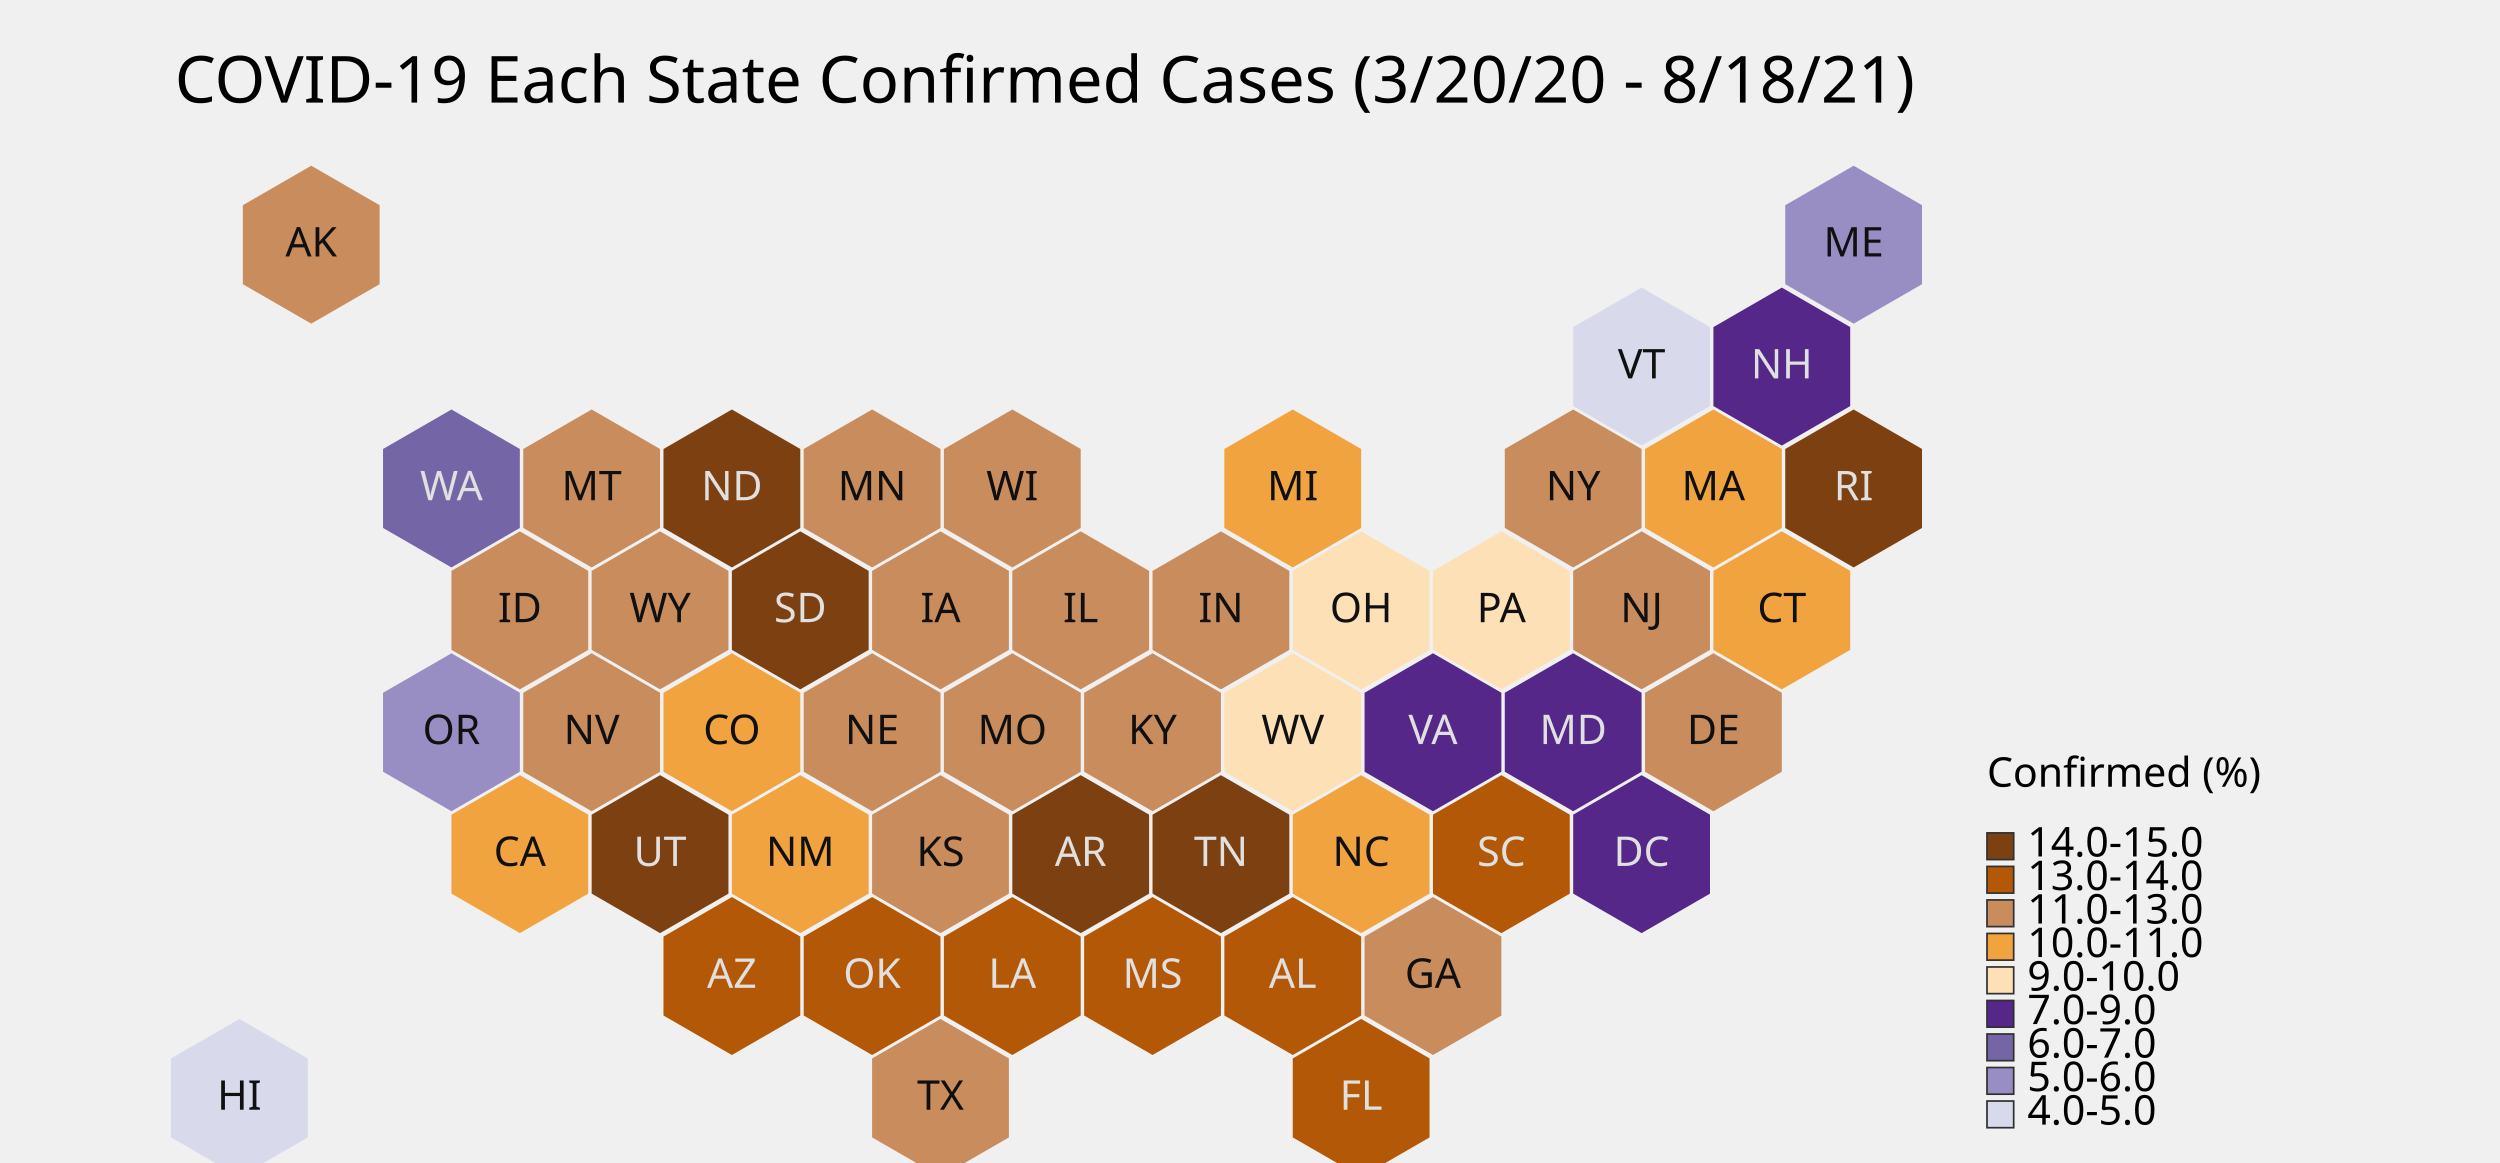
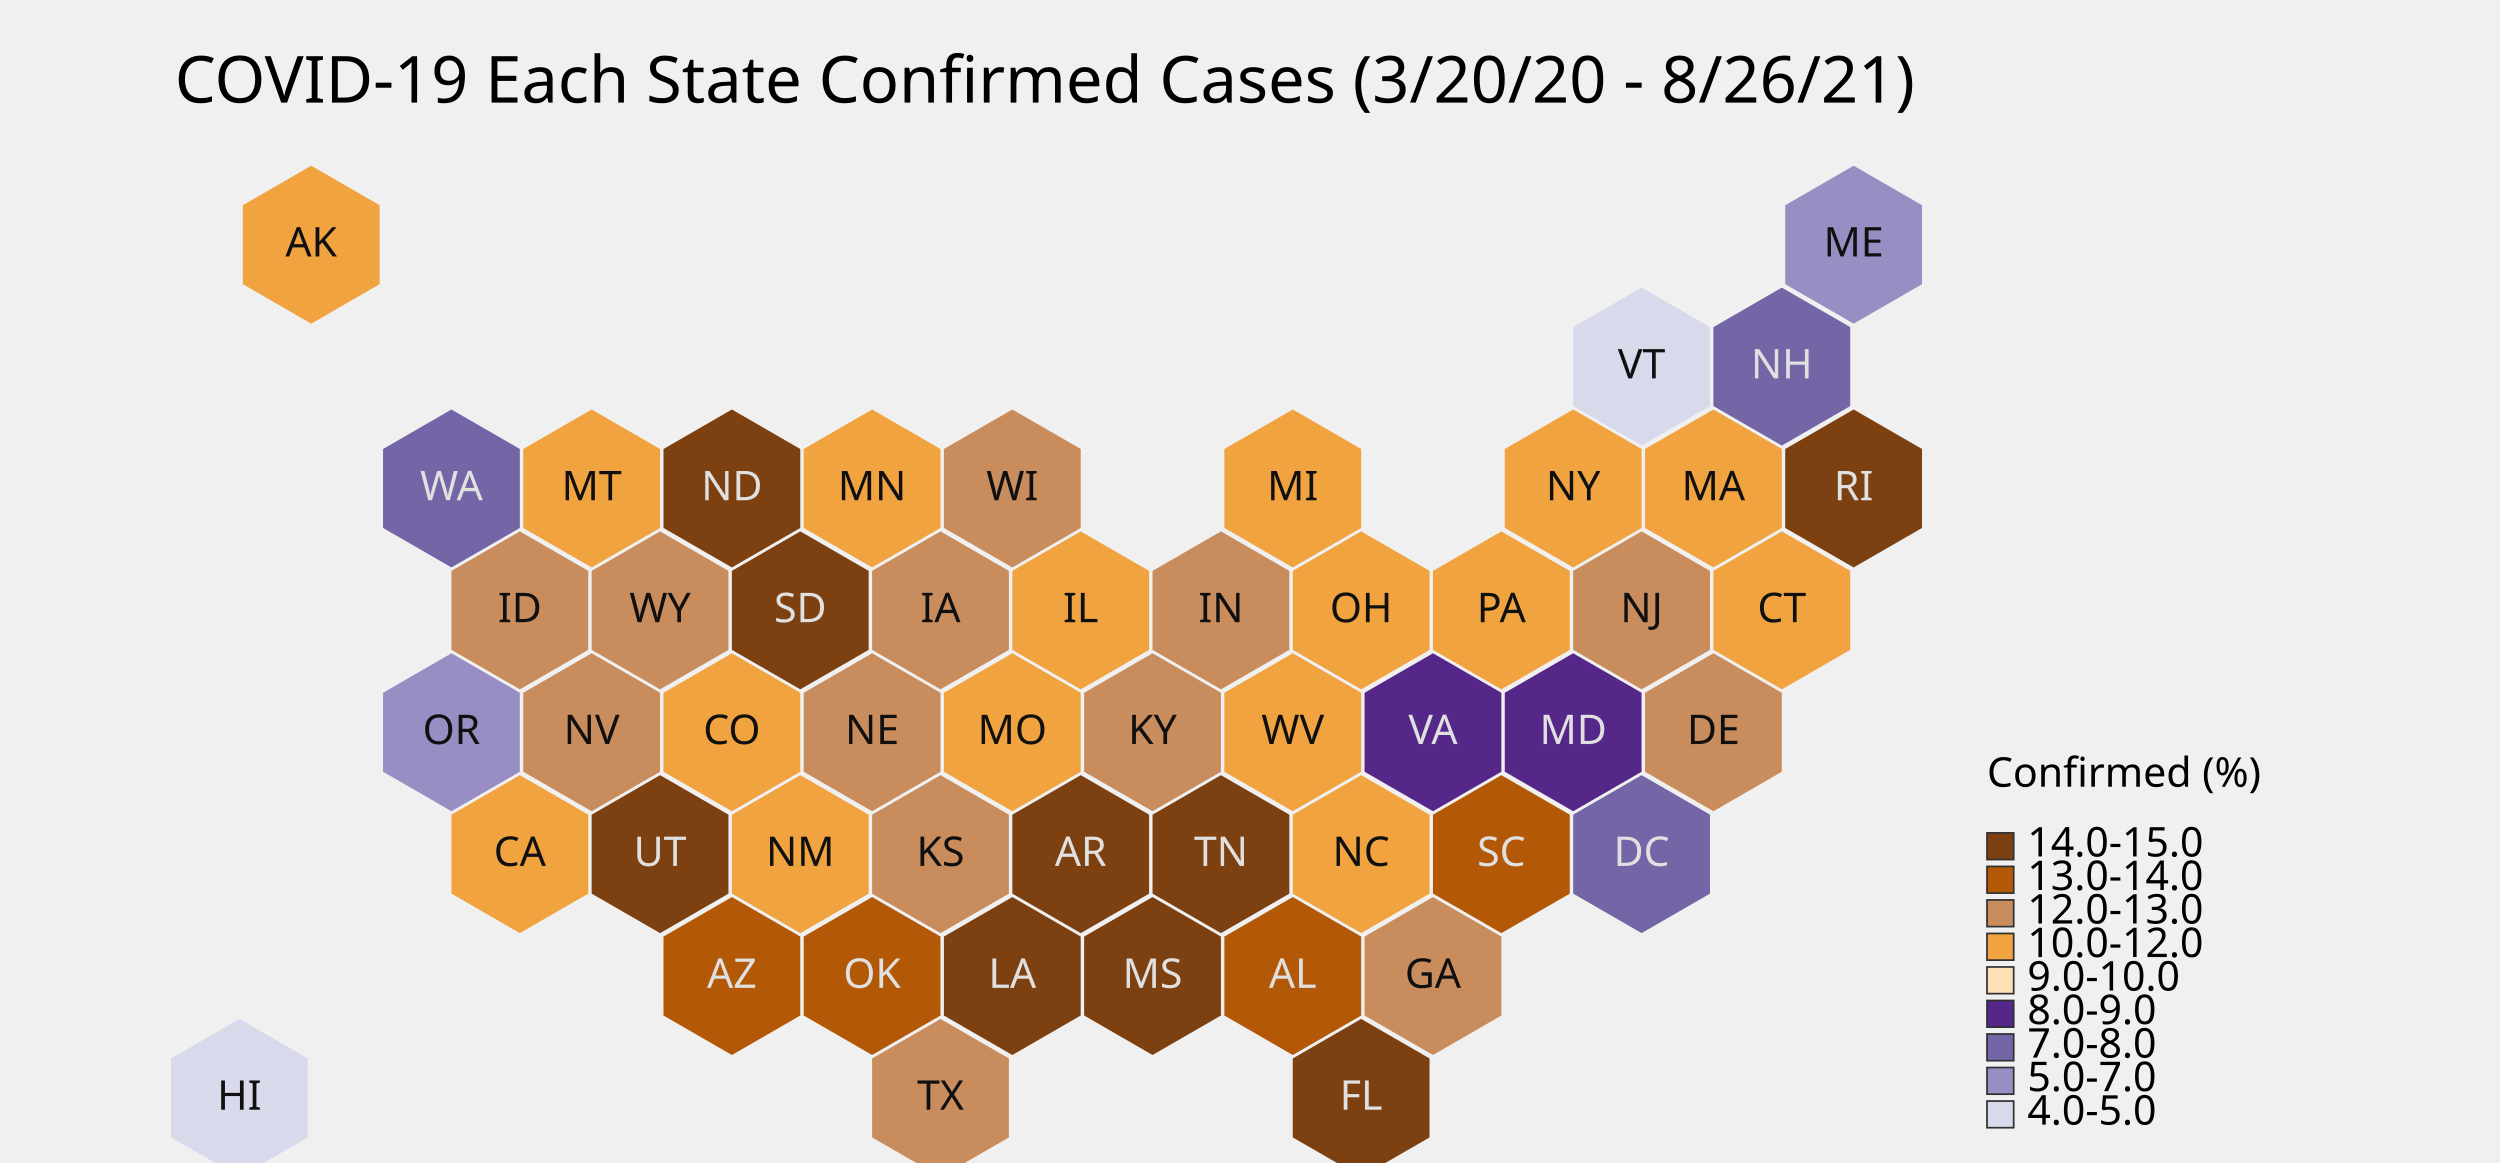
<svg xmlns="http://www.w3.org/2000/svg" version="1.1" height="340.04" width="731.0">
-   <polygon id="hexAK" points="71,60.0 91.0,48.453 111,60.0 111,83.094 91.0,94.641 71,83.094" style="stroke:#ffffff;stroke-miterlimit:4;stroke-opacity:1;stroke-dasharray:none;fill:#c98c5d;stroke-width:0" />
+   <polygon id="hexAK" points="71,60.0 91.0,48.453 111,60.0 111,83.094 91.0,94.641 71,83.094" style="stroke:#ffffff;stroke-miterlimit:4;stroke-opacity:1;stroke-dasharray:none;fill:#f1a340;stroke-width:0" />
  <text id="textAK" x="91.0" y="75.0" style="font-style:normal;font-weight:normal;font-size:12px;line-height:125%;text-anchor:middle;font-family:sans-serif;letter-spacing:0px;word-spacing:0px;fill-opacity:1;stroke:none;stroke-width:1px;stroke-linecap:butt;stroke-linejoin:miter;stroke-opacity:1;fill:#101010">
AK</text>
  <polygon id="hexAL" points="358,273.846 378.0,262.299 398,273.846 398,296.94 378.0,308.487 358,296.94" style="stroke:#ffffff;stroke-miterlimit:4;stroke-opacity:1;stroke-dasharray:none;fill:#b35806;stroke-width:0" />
  <text id="textAL" x="378.0" y="288.846" style="font-style:normal;font-weight:normal;font-size:12px;line-height:125%;text-anchor:middle;font-family:sans-serif;letter-spacing:0px;word-spacing:0px;fill-opacity:1;stroke:none;stroke-width:1px;stroke-linecap:butt;stroke-linejoin:miter;stroke-opacity:1;fill:#e0e0e0">
AL</text>
  <polygon id="hexAR" points="296.0,238.205 316.0,226.658 336.0,238.205 336.0,261.299 316.0,272.846 296.0,261.299" style="stroke:#ffffff;stroke-miterlimit:4;stroke-opacity:1;stroke-dasharray:none;fill:#7d4011;stroke-width:0" />
  <text id="textAR" x="316.0" y="253.205" style="font-style:normal;font-weight:normal;font-size:12px;line-height:125%;text-anchor:middle;font-family:sans-serif;letter-spacing:0px;word-spacing:0px;fill-opacity:1;stroke:none;stroke-width:1px;stroke-linecap:butt;stroke-linejoin:miter;stroke-opacity:1;fill:#e0e0e0">
AR</text>
  <polygon id="hexAZ" points="194,273.846 214.0,262.299 234,273.846 234,296.94 214.0,308.487 194,296.94" style="stroke:#ffffff;stroke-miterlimit:4;stroke-opacity:1;stroke-dasharray:none;fill:#b35806;stroke-width:0" />
  <text id="textAZ" x="214.0" y="288.846" style="font-style:normal;font-weight:normal;font-size:12px;line-height:125%;text-anchor:middle;font-family:sans-serif;letter-spacing:0px;word-spacing:0px;fill-opacity:1;stroke:none;stroke-width:1px;stroke-linecap:butt;stroke-linejoin:miter;stroke-opacity:1;fill:#e0e0e0">
AZ</text>
  <polygon id="hexCA" points="132.0,238.205 152.0,226.658 172.0,238.205 172.0,261.299 152.0,272.846 132.0,261.299" style="stroke:#ffffff;stroke-miterlimit:4;stroke-opacity:1;stroke-dasharray:none;fill:#f1a340;stroke-width:0" />
  <text id="textCA" x="152.0" y="253.205" style="font-style:normal;font-weight:normal;font-size:12px;line-height:125%;text-anchor:middle;font-family:sans-serif;letter-spacing:0px;word-spacing:0px;fill-opacity:1;stroke:none;stroke-width:1px;stroke-linecap:butt;stroke-linejoin:miter;stroke-opacity:1;fill:#101010">
CA</text>
  <polygon id="hexCO" points="194,202.564 214.0,191.017 234,202.564 234,225.658 214.0,237.205 194,225.658" style="stroke:#ffffff;stroke-miterlimit:4;stroke-opacity:1;stroke-dasharray:none;fill:#f1a340;stroke-width:0" />
  <text id="textCO" x="214.0" y="217.564" style="font-style:normal;font-weight:normal;font-size:12px;line-height:125%;text-anchor:middle;font-family:sans-serif;letter-spacing:0px;word-spacing:0px;fill-opacity:1;stroke:none;stroke-width:1px;stroke-linecap:butt;stroke-linejoin:miter;stroke-opacity:1;fill:#101010">
CO</text>
  <polygon id="hexCT" points="501.0,166.923 521.0,155.376 541.0,166.923 541.0,190.017 521.0,201.564 501.0,190.017" style="stroke:#ffffff;stroke-miterlimit:4;stroke-opacity:1;stroke-dasharray:none;fill:#f1a340;stroke-width:0" />
  <text id="textCT" x="521.0" y="181.923" style="font-style:normal;font-weight:normal;font-size:12px;line-height:125%;text-anchor:middle;font-family:sans-serif;letter-spacing:0px;word-spacing:0px;fill-opacity:1;stroke:none;stroke-width:1px;stroke-linecap:butt;stroke-linejoin:miter;stroke-opacity:1;fill:#101010">
CT</text>
-   <polygon id="hexDC" points="460.0,238.205 480.0,226.658 500.0,238.205 500.0,261.299 480.0,272.846 460.0,261.299" style="stroke:#ffffff;stroke-miterlimit:4;stroke-opacity:1;stroke-dasharray:none;fill:#542788;stroke-width:0" />
+   <polygon id="hexDC" points="460.0,238.205 480.0,226.658 500.0,238.205 500.0,261.299 480.0,272.846 460.0,261.299" style="stroke:#ffffff;stroke-miterlimit:4;stroke-opacity:1;stroke-dasharray:none;fill:#7365a6;stroke-width:0" />
  <text id="textDC" x="480.0" y="253.205" style="font-style:normal;font-weight:normal;font-size:12px;line-height:125%;text-anchor:middle;font-family:sans-serif;letter-spacing:0px;word-spacing:0px;fill-opacity:1;stroke:none;stroke-width:1px;stroke-linecap:butt;stroke-linejoin:miter;stroke-opacity:1;fill:#e0e0e0">
DC</text>
  <polygon id="hexDE" points="481,202.564 501.0,191.017 521,202.564 521,225.658 501.0,237.205 481,225.658" style="stroke:#ffffff;stroke-miterlimit:4;stroke-opacity:1;stroke-dasharray:none;fill:#c98c5d;stroke-width:0" />
  <text id="textDE" x="501.0" y="217.564" style="font-style:normal;font-weight:normal;font-size:12px;line-height:125%;text-anchor:middle;font-family:sans-serif;letter-spacing:0px;word-spacing:0px;fill-opacity:1;stroke:none;stroke-width:1px;stroke-linecap:butt;stroke-linejoin:miter;stroke-opacity:1;fill:#101010">
DE</text>
-   <polygon id="hexFL" points="378.0,309.487 398.0,297.94 418.0,309.487 418.0,332.581 398.0,344.128 378.0,332.581" style="stroke:#ffffff;stroke-miterlimit:4;stroke-opacity:1;stroke-dasharray:none;fill:#b35806;stroke-width:0" />
+   <polygon id="hexFL" points="378.0,309.487 398.0,297.94 418.0,309.487 418.0,332.581 398.0,344.128 378.0,332.581" style="stroke:#ffffff;stroke-miterlimit:4;stroke-opacity:1;stroke-dasharray:none;fill:#7d4011;stroke-width:0" />
  <text id="textFL" x="398.0" y="324.487" style="font-style:normal;font-weight:normal;font-size:12px;line-height:125%;text-anchor:middle;font-family:sans-serif;letter-spacing:0px;word-spacing:0px;fill-opacity:1;stroke:none;stroke-width:1px;stroke-linecap:butt;stroke-linejoin:miter;stroke-opacity:1;fill:#e0e0e0">
FL</text>
  <polygon id="hexGA" points="399,273.846 419.0,262.299 439,273.846 439,296.94 419.0,308.487 399,296.94" style="stroke:#ffffff;stroke-miterlimit:4;stroke-opacity:1;stroke-dasharray:none;fill:#c98c5d;stroke-width:0" />
  <text id="textGA" x="419.0" y="288.846" style="font-style:normal;font-weight:normal;font-size:12px;line-height:125%;text-anchor:middle;font-family:sans-serif;letter-spacing:0px;word-spacing:0px;fill-opacity:1;stroke:none;stroke-width:1px;stroke-linecap:butt;stroke-linejoin:miter;stroke-opacity:1;fill:#101010">
GA</text>
  <polygon id="hexHI" points="50.0,309.487 70.0,297.94 90.0,309.487 90.0,332.581 70.0,344.128 50.0,332.581" style="stroke:#ffffff;stroke-miterlimit:4;stroke-opacity:1;stroke-dasharray:none;fill:#d8daeb;stroke-width:0" />
  <text id="textHI" x="70.0" y="324.487" style="font-style:normal;font-weight:normal;font-size:12px;line-height:125%;text-anchor:middle;font-family:sans-serif;letter-spacing:0px;word-spacing:0px;fill-opacity:1;stroke:none;stroke-width:1px;stroke-linecap:butt;stroke-linejoin:miter;stroke-opacity:1;fill:#101010">
HI</text>
  <polygon id="hexIA" points="255.0,166.923 275.0,155.376 295.0,166.923 295.0,190.017 275.0,201.564 255.0,190.017" style="stroke:#ffffff;stroke-miterlimit:4;stroke-opacity:1;stroke-dasharray:none;fill:#c98c5d;stroke-width:0" />
  <text id="textIA" x="275.0" y="181.923" style="font-style:normal;font-weight:normal;font-size:12px;line-height:125%;text-anchor:middle;font-family:sans-serif;letter-spacing:0px;word-spacing:0px;fill-opacity:1;stroke:none;stroke-width:1px;stroke-linecap:butt;stroke-linejoin:miter;stroke-opacity:1;fill:#101010">
IA</text>
  <polygon id="hexID" points="132.0,166.923 152.0,155.376 172.0,166.923 172.0,190.017 152.0,201.564 132.0,190.017" style="stroke:#ffffff;stroke-miterlimit:4;stroke-opacity:1;stroke-dasharray:none;fill:#c98c5d;stroke-width:0" />
  <text id="textID" x="152.0" y="181.923" style="font-style:normal;font-weight:normal;font-size:12px;line-height:125%;text-anchor:middle;font-family:sans-serif;letter-spacing:0px;word-spacing:0px;fill-opacity:1;stroke:none;stroke-width:1px;stroke-linecap:butt;stroke-linejoin:miter;stroke-opacity:1;fill:#101010">
ID</text>
-   <polygon id="hexIL" points="296.0,166.923 316.0,155.376 336.0,166.923 336.0,190.017 316.0,201.564 296.0,190.017" style="stroke:#ffffff;stroke-miterlimit:4;stroke-opacity:1;stroke-dasharray:none;fill:#c98c5d;stroke-width:0" />
+   <polygon id="hexIL" points="296.0,166.923 316.0,155.376 336.0,166.923 336.0,190.017 316.0,201.564 296.0,190.017" style="stroke:#ffffff;stroke-miterlimit:4;stroke-opacity:1;stroke-dasharray:none;fill:#f1a340;stroke-width:0" />
  <text id="textIL" x="316.0" y="181.923" style="font-style:normal;font-weight:normal;font-size:12px;line-height:125%;text-anchor:middle;font-family:sans-serif;letter-spacing:0px;word-spacing:0px;fill-opacity:1;stroke:none;stroke-width:1px;stroke-linecap:butt;stroke-linejoin:miter;stroke-opacity:1;fill:#101010">
IL</text>
  <polygon id="hexIN" points="337.0,166.923 357.0,155.376 377.0,166.923 377.0,190.017 357.0,201.564 337.0,190.017" style="stroke:#ffffff;stroke-miterlimit:4;stroke-opacity:1;stroke-dasharray:none;fill:#c98c5d;stroke-width:0" />
  <text id="textIN" x="357.0" y="181.923" style="font-style:normal;font-weight:normal;font-size:12px;line-height:125%;text-anchor:middle;font-family:sans-serif;letter-spacing:0px;word-spacing:0px;fill-opacity:1;stroke:none;stroke-width:1px;stroke-linecap:butt;stroke-linejoin:miter;stroke-opacity:1;fill:#101010">
IN</text>
  <polygon id="hexKS" points="255.0,238.205 275.0,226.658 295.0,238.205 295.0,261.299 275.0,272.846 255.0,261.299" style="stroke:#ffffff;stroke-miterlimit:4;stroke-opacity:1;stroke-dasharray:none;fill:#c98c5d;stroke-width:0" />
  <text id="textKS" x="275.0" y="253.205" style="font-style:normal;font-weight:normal;font-size:12px;line-height:125%;text-anchor:middle;font-family:sans-serif;letter-spacing:0px;word-spacing:0px;fill-opacity:1;stroke:none;stroke-width:1px;stroke-linecap:butt;stroke-linejoin:miter;stroke-opacity:1;fill:#101010">
KS</text>
  <polygon id="hexKY" points="317,202.564 337.0,191.017 357,202.564 357,225.658 337.0,237.205 317,225.658" style="stroke:#ffffff;stroke-miterlimit:4;stroke-opacity:1;stroke-dasharray:none;fill:#c98c5d;stroke-width:0" />
  <text id="textKY" x="337.0" y="217.564" style="font-style:normal;font-weight:normal;font-size:12px;line-height:125%;text-anchor:middle;font-family:sans-serif;letter-spacing:0px;word-spacing:0px;fill-opacity:1;stroke:none;stroke-width:1px;stroke-linecap:butt;stroke-linejoin:miter;stroke-opacity:1;fill:#101010">
KY</text>
-   <polygon id="hexLA" points="276,273.846 296.0,262.299 316,273.846 316,296.94 296.0,308.487 276,296.94" style="stroke:#ffffff;stroke-miterlimit:4;stroke-opacity:1;stroke-dasharray:none;fill:#b35806;stroke-width:0" />
+   <polygon id="hexLA" points="276,273.846 296.0,262.299 316,273.846 316,296.94 296.0,308.487 276,296.94" style="stroke:#ffffff;stroke-miterlimit:4;stroke-opacity:1;stroke-dasharray:none;fill:#7d4011;stroke-width:0" />
  <text id="textLA" x="296.0" y="288.846" style="font-style:normal;font-weight:normal;font-size:12px;line-height:125%;text-anchor:middle;font-family:sans-serif;letter-spacing:0px;word-spacing:0px;fill-opacity:1;stroke:none;stroke-width:1px;stroke-linecap:butt;stroke-linejoin:miter;stroke-opacity:1;fill:#e0e0e0">
LA</text>
  <polygon id="hexMA" points="481,131.282 501.0,119.735 521,131.282 521,154.376 501.0,165.923 481,154.376" style="stroke:#ffffff;stroke-miterlimit:4;stroke-opacity:1;stroke-dasharray:none;fill:#f1a340;stroke-width:0" />
  <text id="textMA" x="501.0" y="146.282" style="font-style:normal;font-weight:normal;font-size:12px;line-height:125%;text-anchor:middle;font-family:sans-serif;letter-spacing:0px;word-spacing:0px;fill-opacity:1;stroke:none;stroke-width:1px;stroke-linecap:butt;stroke-linejoin:miter;stroke-opacity:1;fill:#101010">
MA</text>
  <polygon id="hexMD" points="440,202.564 460.0,191.017 480,202.564 480,225.658 460.0,237.205 440,225.658" style="stroke:#ffffff;stroke-miterlimit:4;stroke-opacity:1;stroke-dasharray:none;fill:#542788;stroke-width:0" />
  <text id="textMD" x="460.0" y="217.564" style="font-style:normal;font-weight:normal;font-size:12px;line-height:125%;text-anchor:middle;font-family:sans-serif;letter-spacing:0px;word-spacing:0px;fill-opacity:1;stroke:none;stroke-width:1px;stroke-linecap:butt;stroke-linejoin:miter;stroke-opacity:1;fill:#e0e0e0">
MD</text>
  <polygon id="hexME" points="522,60.0 542.0,48.453 562,60.0 562,83.094 542.0,94.641 522,83.094" style="stroke:#ffffff;stroke-miterlimit:4;stroke-opacity:1;stroke-dasharray:none;fill:#998ec3;stroke-width:0" />
  <text id="textME" x="542.0" y="75.0" style="font-style:normal;font-weight:normal;font-size:12px;line-height:125%;text-anchor:middle;font-family:sans-serif;letter-spacing:0px;word-spacing:0px;fill-opacity:1;stroke:none;stroke-width:1px;stroke-linecap:butt;stroke-linejoin:miter;stroke-opacity:1;fill:#101010">
ME</text>
  <polygon id="hexMI" points="358,131.282 378.0,119.735 398,131.282 398,154.376 378.0,165.923 358,154.376" style="stroke:#ffffff;stroke-miterlimit:4;stroke-opacity:1;stroke-dasharray:none;fill:#f1a340;stroke-width:0" />
  <text id="textMI" x="378.0" y="146.282" style="font-style:normal;font-weight:normal;font-size:12px;line-height:125%;text-anchor:middle;font-family:sans-serif;letter-spacing:0px;word-spacing:0px;fill-opacity:1;stroke:none;stroke-width:1px;stroke-linecap:butt;stroke-linejoin:miter;stroke-opacity:1;fill:#101010">
MI</text>
-   <polygon id="hexMN" points="235,131.282 255.0,119.735 275,131.282 275,154.376 255.0,165.923 235,154.376" style="stroke:#ffffff;stroke-miterlimit:4;stroke-opacity:1;stroke-dasharray:none;fill:#c98c5d;stroke-width:0" />
+   <polygon id="hexMN" points="235,131.282 255.0,119.735 275,131.282 275,154.376 255.0,165.923 235,154.376" style="stroke:#ffffff;stroke-miterlimit:4;stroke-opacity:1;stroke-dasharray:none;fill:#f1a340;stroke-width:0" />
  <text id="textMN" x="255.0" y="146.282" style="font-style:normal;font-weight:normal;font-size:12px;line-height:125%;text-anchor:middle;font-family:sans-serif;letter-spacing:0px;word-spacing:0px;fill-opacity:1;stroke:none;stroke-width:1px;stroke-linecap:butt;stroke-linejoin:miter;stroke-opacity:1;fill:#101010">
MN</text>
-   <polygon id="hexMO" points="276,202.564 296.0,191.017 316,202.564 316,225.658 296.0,237.205 276,225.658" style="stroke:#ffffff;stroke-miterlimit:4;stroke-opacity:1;stroke-dasharray:none;fill:#c98c5d;stroke-width:0" />
+   <polygon id="hexMO" points="276,202.564 296.0,191.017 316,202.564 316,225.658 296.0,237.205 276,225.658" style="stroke:#ffffff;stroke-miterlimit:4;stroke-opacity:1;stroke-dasharray:none;fill:#f1a340;stroke-width:0" />
  <text id="textMO" x="296.0" y="217.564" style="font-style:normal;font-weight:normal;font-size:12px;line-height:125%;text-anchor:middle;font-family:sans-serif;letter-spacing:0px;word-spacing:0px;fill-opacity:1;stroke:none;stroke-width:1px;stroke-linecap:butt;stroke-linejoin:miter;stroke-opacity:1;fill:#101010">
MO</text>
-   <polygon id="hexMS" points="317,273.846 337.0,262.299 357,273.846 357,296.94 337.0,308.487 317,296.94" style="stroke:#ffffff;stroke-miterlimit:4;stroke-opacity:1;stroke-dasharray:none;fill:#b35806;stroke-width:0" />
+   <polygon id="hexMS" points="317,273.846 337.0,262.299 357,273.846 357,296.94 337.0,308.487 317,296.94" style="stroke:#ffffff;stroke-miterlimit:4;stroke-opacity:1;stroke-dasharray:none;fill:#7d4011;stroke-width:0" />
  <text id="textMS" x="337.0" y="288.846" style="font-style:normal;font-weight:normal;font-size:12px;line-height:125%;text-anchor:middle;font-family:sans-serif;letter-spacing:0px;word-spacing:0px;fill-opacity:1;stroke:none;stroke-width:1px;stroke-linecap:butt;stroke-linejoin:miter;stroke-opacity:1;fill:#e0e0e0">
MS</text>
-   <polygon id="hexMT" points="153,131.282 173.0,119.735 193,131.282 193,154.376 173.0,165.923 153,154.376" style="stroke:#ffffff;stroke-miterlimit:4;stroke-opacity:1;stroke-dasharray:none;fill:#c98c5d;stroke-width:0" />
+   <polygon id="hexMT" points="153,131.282 173.0,119.735 193,131.282 193,154.376 173.0,165.923 153,154.376" style="stroke:#ffffff;stroke-miterlimit:4;stroke-opacity:1;stroke-dasharray:none;fill:#f1a340;stroke-width:0" />
  <text id="textMT" x="173.0" y="146.282" style="font-style:normal;font-weight:normal;font-size:12px;line-height:125%;text-anchor:middle;font-family:sans-serif;letter-spacing:0px;word-spacing:0px;fill-opacity:1;stroke:none;stroke-width:1px;stroke-linecap:butt;stroke-linejoin:miter;stroke-opacity:1;fill:#101010">
MT</text>
  <polygon id="hexNC" points="378.0,238.205 398.0,226.658 418.0,238.205 418.0,261.299 398.0,272.846 378.0,261.299" style="stroke:#ffffff;stroke-miterlimit:4;stroke-opacity:1;stroke-dasharray:none;fill:#f1a340;stroke-width:0" />
  <text id="textNC" x="398.0" y="253.205" style="font-style:normal;font-weight:normal;font-size:12px;line-height:125%;text-anchor:middle;font-family:sans-serif;letter-spacing:0px;word-spacing:0px;fill-opacity:1;stroke:none;stroke-width:1px;stroke-linecap:butt;stroke-linejoin:miter;stroke-opacity:1;fill:#101010">
NC</text>
  <polygon id="hexND" points="194,131.282 214.0,119.735 234,131.282 234,154.376 214.0,165.923 194,154.376" style="stroke:#ffffff;stroke-miterlimit:4;stroke-opacity:1;stroke-dasharray:none;fill:#7d4011;stroke-width:0" />
  <text id="textND" x="214.0" y="146.282" style="font-style:normal;font-weight:normal;font-size:12px;line-height:125%;text-anchor:middle;font-family:sans-serif;letter-spacing:0px;word-spacing:0px;fill-opacity:1;stroke:none;stroke-width:1px;stroke-linecap:butt;stroke-linejoin:miter;stroke-opacity:1;fill:#e0e0e0">
ND</text>
  <polygon id="hexNE" points="235,202.564 255.0,191.017 275,202.564 275,225.658 255.0,237.205 235,225.658" style="stroke:#ffffff;stroke-miterlimit:4;stroke-opacity:1;stroke-dasharray:none;fill:#c98c5d;stroke-width:0" />
  <text id="textNE" x="255.0" y="217.564" style="font-style:normal;font-weight:normal;font-size:12px;line-height:125%;text-anchor:middle;font-family:sans-serif;letter-spacing:0px;word-spacing:0px;fill-opacity:1;stroke:none;stroke-width:1px;stroke-linecap:butt;stroke-linejoin:miter;stroke-opacity:1;fill:#101010">
NE</text>
-   <polygon id="hexNH" points="501.0,95.641 521.0,84.094 541.0,95.641 541.0,118.735 521.0,130.282 501.0,118.735" style="stroke:#ffffff;stroke-miterlimit:4;stroke-opacity:1;stroke-dasharray:none;fill:#542788;stroke-width:0" />
+   <polygon id="hexNH" points="501.0,95.641 521.0,84.094 541.0,95.641 541.0,118.735 521.0,130.282 501.0,118.735" style="stroke:#ffffff;stroke-miterlimit:4;stroke-opacity:1;stroke-dasharray:none;fill:#7365a6;stroke-width:0" />
  <text id="textNH" x="521.0" y="110.641" style="font-style:normal;font-weight:normal;font-size:12px;line-height:125%;text-anchor:middle;font-family:sans-serif;letter-spacing:0px;word-spacing:0px;fill-opacity:1;stroke:none;stroke-width:1px;stroke-linecap:butt;stroke-linejoin:miter;stroke-opacity:1;fill:#e0e0e0">
NH</text>
  <polygon id="hexNJ" points="460.0,166.923 480.0,155.376 500.0,166.923 500.0,190.017 480.0,201.564 460.0,190.017" style="stroke:#ffffff;stroke-miterlimit:4;stroke-opacity:1;stroke-dasharray:none;fill:#c98c5d;stroke-width:0" />
  <text id="textNJ" x="480.0" y="181.923" style="font-style:normal;font-weight:normal;font-size:12px;line-height:125%;text-anchor:middle;font-family:sans-serif;letter-spacing:0px;word-spacing:0px;fill-opacity:1;stroke:none;stroke-width:1px;stroke-linecap:butt;stroke-linejoin:miter;stroke-opacity:1;fill:#101010">
NJ</text>
  <polygon id="hexNM" points="214.0,238.205 234.0,226.658 254.0,238.205 254.0,261.299 234.0,272.846 214.0,261.299" style="stroke:#ffffff;stroke-miterlimit:4;stroke-opacity:1;stroke-dasharray:none;fill:#f1a340;stroke-width:0" />
  <text id="textNM" x="234.0" y="253.205" style="font-style:normal;font-weight:normal;font-size:12px;line-height:125%;text-anchor:middle;font-family:sans-serif;letter-spacing:0px;word-spacing:0px;fill-opacity:1;stroke:none;stroke-width:1px;stroke-linecap:butt;stroke-linejoin:miter;stroke-opacity:1;fill:#101010">
NM</text>
  <polygon id="hexNV" points="153,202.564 173.0,191.017 193,202.564 193,225.658 173.0,237.205 153,225.658" style="stroke:#ffffff;stroke-miterlimit:4;stroke-opacity:1;stroke-dasharray:none;fill:#c98c5d;stroke-width:0" />
  <text id="textNV" x="173.0" y="217.564" style="font-style:normal;font-weight:normal;font-size:12px;line-height:125%;text-anchor:middle;font-family:sans-serif;letter-spacing:0px;word-spacing:0px;fill-opacity:1;stroke:none;stroke-width:1px;stroke-linecap:butt;stroke-linejoin:miter;stroke-opacity:1;fill:#101010">
NV</text>
-   <polygon id="hexNY" points="440,131.282 460.0,119.735 480,131.282 480,154.376 460.0,165.923 440,154.376" style="stroke:#ffffff;stroke-miterlimit:4;stroke-opacity:1;stroke-dasharray:none;fill:#c98c5d;stroke-width:0" />
+   <polygon id="hexNY" points="440,131.282 460.0,119.735 480,131.282 480,154.376 460.0,165.923 440,154.376" style="stroke:#ffffff;stroke-miterlimit:4;stroke-opacity:1;stroke-dasharray:none;fill:#f1a340;stroke-width:0" />
  <text id="textNY" x="460.0" y="146.282" style="font-style:normal;font-weight:normal;font-size:12px;line-height:125%;text-anchor:middle;font-family:sans-serif;letter-spacing:0px;word-spacing:0px;fill-opacity:1;stroke:none;stroke-width:1px;stroke-linecap:butt;stroke-linejoin:miter;stroke-opacity:1;fill:#101010">
NY</text>
-   <polygon id="hexOH" points="378.0,166.923 398.0,155.376 418.0,166.923 418.0,190.017 398.0,201.564 378.0,190.017" style="stroke:#ffffff;stroke-miterlimit:4;stroke-opacity:1;stroke-dasharray:none;fill:#fee0b6;stroke-width:0" />
+   <polygon id="hexOH" points="378.0,166.923 398.0,155.376 418.0,166.923 418.0,190.017 398.0,201.564 378.0,190.017" style="stroke:#ffffff;stroke-miterlimit:4;stroke-opacity:1;stroke-dasharray:none;fill:#f1a340;stroke-width:0" />
  <text id="textOH" x="398.0" y="181.923" style="font-style:normal;font-weight:normal;font-size:12px;line-height:125%;text-anchor:middle;font-family:sans-serif;letter-spacing:0px;word-spacing:0px;fill-opacity:1;stroke:none;stroke-width:1px;stroke-linecap:butt;stroke-linejoin:miter;stroke-opacity:1;fill:#101010">
OH</text>
  <polygon id="hexOK" points="235,273.846 255.0,262.299 275,273.846 275,296.94 255.0,308.487 235,296.94" style="stroke:#ffffff;stroke-miterlimit:4;stroke-opacity:1;stroke-dasharray:none;fill:#b35806;stroke-width:0" />
  <text id="textOK" x="255.0" y="288.846" style="font-style:normal;font-weight:normal;font-size:12px;line-height:125%;text-anchor:middle;font-family:sans-serif;letter-spacing:0px;word-spacing:0px;fill-opacity:1;stroke:none;stroke-width:1px;stroke-linecap:butt;stroke-linejoin:miter;stroke-opacity:1;fill:#e0e0e0">
OK</text>
  <polygon id="hexOR" points="112,202.564 132.0,191.017 152,202.564 152,225.658 132.0,237.205 112,225.658" style="stroke:#ffffff;stroke-miterlimit:4;stroke-opacity:1;stroke-dasharray:none;fill:#998ec3;stroke-width:0" />
  <text id="textOR" x="132.0" y="217.564" style="font-style:normal;font-weight:normal;font-size:12px;line-height:125%;text-anchor:middle;font-family:sans-serif;letter-spacing:0px;word-spacing:0px;fill-opacity:1;stroke:none;stroke-width:1px;stroke-linecap:butt;stroke-linejoin:miter;stroke-opacity:1;fill:#101010">
OR</text>
-   <polygon id="hexPA" points="419.0,166.923 439.0,155.376 459.0,166.923 459.0,190.017 439.0,201.564 419.0,190.017" style="stroke:#ffffff;stroke-miterlimit:4;stroke-opacity:1;stroke-dasharray:none;fill:#fee0b6;stroke-width:0" />
+   <polygon id="hexPA" points="419.0,166.923 439.0,155.376 459.0,166.923 459.0,190.017 439.0,201.564 419.0,190.017" style="stroke:#ffffff;stroke-miterlimit:4;stroke-opacity:1;stroke-dasharray:none;fill:#f1a340;stroke-width:0" />
  <text id="textPA" x="439.0" y="181.923" style="font-style:normal;font-weight:normal;font-size:12px;line-height:125%;text-anchor:middle;font-family:sans-serif;letter-spacing:0px;word-spacing:0px;fill-opacity:1;stroke:none;stroke-width:1px;stroke-linecap:butt;stroke-linejoin:miter;stroke-opacity:1;fill:#101010">
PA</text>
  <polygon id="hexRI" points="522,131.282 542.0,119.735 562,131.282 562,154.376 542.0,165.923 522,154.376" style="stroke:#ffffff;stroke-miterlimit:4;stroke-opacity:1;stroke-dasharray:none;fill:#7d4011;stroke-width:0" />
  <text id="textRI" x="542.0" y="146.282" style="font-style:normal;font-weight:normal;font-size:12px;line-height:125%;text-anchor:middle;font-family:sans-serif;letter-spacing:0px;word-spacing:0px;fill-opacity:1;stroke:none;stroke-width:1px;stroke-linecap:butt;stroke-linejoin:miter;stroke-opacity:1;fill:#e0e0e0">
RI</text>
  <polygon id="hexSC" points="419.0,238.205 439.0,226.658 459.0,238.205 459.0,261.299 439.0,272.846 419.0,261.299" style="stroke:#ffffff;stroke-miterlimit:4;stroke-opacity:1;stroke-dasharray:none;fill:#b35806;stroke-width:0" />
  <text id="textSC" x="439.0" y="253.205" style="font-style:normal;font-weight:normal;font-size:12px;line-height:125%;text-anchor:middle;font-family:sans-serif;letter-spacing:0px;word-spacing:0px;fill-opacity:1;stroke:none;stroke-width:1px;stroke-linecap:butt;stroke-linejoin:miter;stroke-opacity:1;fill:#e0e0e0">
SC</text>
  <polygon id="hexSD" points="214.0,166.923 234.0,155.376 254.0,166.923 254.0,190.017 234.0,201.564 214.0,190.017" style="stroke:#ffffff;stroke-miterlimit:4;stroke-opacity:1;stroke-dasharray:none;fill:#7d4011;stroke-width:0" />
  <text id="textSD" x="234.0" y="181.923" style="font-style:normal;font-weight:normal;font-size:12px;line-height:125%;text-anchor:middle;font-family:sans-serif;letter-spacing:0px;word-spacing:0px;fill-opacity:1;stroke:none;stroke-width:1px;stroke-linecap:butt;stroke-linejoin:miter;stroke-opacity:1;fill:#e0e0e0">
SD</text>
  <polygon id="hexTN" points="337.0,238.205 357.0,226.658 377.0,238.205 377.0,261.299 357.0,272.846 337.0,261.299" style="stroke:#ffffff;stroke-miterlimit:4;stroke-opacity:1;stroke-dasharray:none;fill:#7d4011;stroke-width:0" />
  <text id="textTN" x="357.0" y="253.205" style="font-style:normal;font-weight:normal;font-size:12px;line-height:125%;text-anchor:middle;font-family:sans-serif;letter-spacing:0px;word-spacing:0px;fill-opacity:1;stroke:none;stroke-width:1px;stroke-linecap:butt;stroke-linejoin:miter;stroke-opacity:1;fill:#e0e0e0">
TN</text>
  <polygon id="hexTX" points="255.0,309.487 275.0,297.94 295.0,309.487 295.0,332.581 275.0,344.128 255.0,332.581" style="stroke:#ffffff;stroke-miterlimit:4;stroke-opacity:1;stroke-dasharray:none;fill:#c98c5d;stroke-width:0" />
  <text id="textTX" x="275.0" y="324.487" style="font-style:normal;font-weight:normal;font-size:12px;line-height:125%;text-anchor:middle;font-family:sans-serif;letter-spacing:0px;word-spacing:0px;fill-opacity:1;stroke:none;stroke-width:1px;stroke-linecap:butt;stroke-linejoin:miter;stroke-opacity:1;fill:#101010">
TX</text>
  <polygon id="hexUT" points="173.0,238.205 193.0,226.658 213.0,238.205 213.0,261.299 193.0,272.846 173.0,261.299" style="stroke:#ffffff;stroke-miterlimit:4;stroke-opacity:1;stroke-dasharray:none;fill:#7d4011;stroke-width:0" />
  <text id="textUT" x="193.0" y="253.205" style="font-style:normal;font-weight:normal;font-size:12px;line-height:125%;text-anchor:middle;font-family:sans-serif;letter-spacing:0px;word-spacing:0px;fill-opacity:1;stroke:none;stroke-width:1px;stroke-linecap:butt;stroke-linejoin:miter;stroke-opacity:1;fill:#e0e0e0">
UT</text>
  <polygon id="hexVA" points="399,202.564 419.0,191.017 439,202.564 439,225.658 419.0,237.205 399,225.658" style="stroke:#ffffff;stroke-miterlimit:4;stroke-opacity:1;stroke-dasharray:none;fill:#542788;stroke-width:0" />
  <text id="textVA" x="419.0" y="217.564" style="font-style:normal;font-weight:normal;font-size:12px;line-height:125%;text-anchor:middle;font-family:sans-serif;letter-spacing:0px;word-spacing:0px;fill-opacity:1;stroke:none;stroke-width:1px;stroke-linecap:butt;stroke-linejoin:miter;stroke-opacity:1;fill:#e0e0e0">
VA</text>
  <polygon id="hexVT" points="460.0,95.641 480.0,84.094 500.0,95.641 500.0,118.735 480.0,130.282 460.0,118.735" style="stroke:#ffffff;stroke-miterlimit:4;stroke-opacity:1;stroke-dasharray:none;fill:#d8daeb;stroke-width:0" />
  <text id="textVT" x="480.0" y="110.641" style="font-style:normal;font-weight:normal;font-size:12px;line-height:125%;text-anchor:middle;font-family:sans-serif;letter-spacing:0px;word-spacing:0px;fill-opacity:1;stroke:none;stroke-width:1px;stroke-linecap:butt;stroke-linejoin:miter;stroke-opacity:1;fill:#101010">
VT</text>
  <polygon id="hexWA" points="112,131.282 132.0,119.735 152,131.282 152,154.376 132.0,165.923 112,154.376" style="stroke:#ffffff;stroke-miterlimit:4;stroke-opacity:1;stroke-dasharray:none;fill:#7365a6;stroke-width:0" />
  <text id="textWA" x="132.0" y="146.282" style="font-style:normal;font-weight:normal;font-size:12px;line-height:125%;text-anchor:middle;font-family:sans-serif;letter-spacing:0px;word-spacing:0px;fill-opacity:1;stroke:none;stroke-width:1px;stroke-linecap:butt;stroke-linejoin:miter;stroke-opacity:1;fill:#e0e0e0">
WA</text>
  <polygon id="hexWI" points="276,131.282 296.0,119.735 316,131.282 316,154.376 296.0,165.923 276,154.376" style="stroke:#ffffff;stroke-miterlimit:4;stroke-opacity:1;stroke-dasharray:none;fill:#c98c5d;stroke-width:0" />
  <text id="textWI" x="296.0" y="146.282" style="font-style:normal;font-weight:normal;font-size:12px;line-height:125%;text-anchor:middle;font-family:sans-serif;letter-spacing:0px;word-spacing:0px;fill-opacity:1;stroke:none;stroke-width:1px;stroke-linecap:butt;stroke-linejoin:miter;stroke-opacity:1;fill:#101010">
WI</text>
-   <polygon id="hexWV" points="358,202.564 378.0,191.017 398,202.564 398,225.658 378.0,237.205 358,225.658" style="stroke:#ffffff;stroke-miterlimit:4;stroke-opacity:1;stroke-dasharray:none;fill:#fee0b6;stroke-width:0" />
+   <polygon id="hexWV" points="358,202.564 378.0,191.017 398,202.564 398,225.658 378.0,237.205 358,225.658" style="stroke:#ffffff;stroke-miterlimit:4;stroke-opacity:1;stroke-dasharray:none;fill:#f1a340;stroke-width:0" />
  <text id="textWV" x="378.0" y="217.564" style="font-style:normal;font-weight:normal;font-size:12px;line-height:125%;text-anchor:middle;font-family:sans-serif;letter-spacing:0px;word-spacing:0px;fill-opacity:1;stroke:none;stroke-width:1px;stroke-linecap:butt;stroke-linejoin:miter;stroke-opacity:1;fill:#101010">
WV</text>
  <polygon id="hexWY" points="173.0,166.923 193.0,155.376 213.0,166.923 213.0,190.017 193.0,201.564 173.0,190.017" style="stroke:#ffffff;stroke-miterlimit:4;stroke-opacity:1;stroke-dasharray:none;fill:#c98c5d;stroke-width:0" />
  <text id="textWY" x="193.0" y="181.923" style="font-style:normal;font-weight:normal;font-size:12px;line-height:125%;text-anchor:middle;font-family:sans-serif;letter-spacing:0px;word-spacing:0px;fill-opacity:1;stroke:none;stroke-width:1px;stroke-linecap:butt;stroke-linejoin:miter;stroke-opacity:1;fill:#101010">
WY</text>
  <g transform="translate(581.0 230.04)">
    <rect id="legendbox0" x="0" y="13.5" height="7.8" width="7.8" style="fill:#7d4011;stroke-width:0.5px;stroke:#303030;fill-rule:evenodd;stroke-linecap:butt;stroke-linejoin:miter;stroke-opacity:1" />
    <rect id="legendbox1" x="0" y="23.3" height="7.8" width="7.8" style="fill:#b35806;stroke-width:0.5px;stroke:#303030;fill-rule:evenodd;stroke-linecap:butt;stroke-linejoin:miter;stroke-opacity:1" />
    <rect id="legendbox2" x="0" y="33.1" height="7.8" width="7.8" style="fill:#c98c5d;stroke-width:0.5px;stroke:#303030;fill-rule:evenodd;stroke-linecap:butt;stroke-linejoin:miter;stroke-opacity:1" />
    <rect id="legendbox3" x="0" y="42.9" height="7.8" width="7.8" style="fill:#f1a340;stroke-width:0.5px;stroke:#303030;fill-rule:evenodd;stroke-linecap:butt;stroke-linejoin:miter;stroke-opacity:1" />
    <rect id="legendbox4" x="0" y="52.7" height="7.8" width="7.8" style="fill:#fee0b6;stroke-width:0.5px;stroke:#303030;fill-rule:evenodd;stroke-linecap:butt;stroke-linejoin:miter;stroke-opacity:1" />
    <rect id="legendbox5" x="0" y="62.5" height="7.8" width="7.8" style="fill:#542788;stroke-width:0.5px;stroke:#303030;fill-rule:evenodd;stroke-linecap:butt;stroke-linejoin:miter;stroke-opacity:1" />
    <rect id="legendbox6" x="0" y="72.3" height="7.8" width="7.8" style="fill:#7365a6;stroke-width:0.5px;stroke:#303030;fill-rule:evenodd;stroke-linecap:butt;stroke-linejoin:miter;stroke-opacity:1" />
    <rect id="legendbox7" x="0" y="82.1" height="7.8" width="7.8" style="fill:#998ec3;stroke-width:0.5px;stroke:#303030;fill-rule:evenodd;stroke-linecap:butt;stroke-linejoin:miter;stroke-opacity:1" />
    <rect id="legendbox8" x="0" y="91.9" height="7.8" width="7.8" style="fill:#d8daeb;stroke-width:0.5px;stroke:#303030;fill-rule:evenodd;stroke-linecap:butt;stroke-linejoin:miter;stroke-opacity:1" />
    <text id="legendlabel0" x="11.8" y="20.4" style="font-style:normal;font-weight:normal;font-size:12px;line-height:125%;text-anchor:left;font-family:sans-serif;letter-spacing:0px;word-spacing:0px;fill-opacity:1;stroke:none;stroke-width:1px;stroke-linecap:butt;stroke-linejoin:miter;stroke-opacity:1;alignment-baseline:middle">
14.0-15.0</text>
    <text id="legendlabel1" x="11.8" y="30.2" style="font-style:normal;font-weight:normal;font-size:12px;line-height:125%;text-anchor:left;font-family:sans-serif;letter-spacing:0px;word-spacing:0px;fill-opacity:1;stroke:none;stroke-width:1px;stroke-linecap:butt;stroke-linejoin:miter;stroke-opacity:1;alignment-baseline:middle">
13.0-14.0</text>
    <text id="legendlabel2" x="11.8" y="40.0" style="font-style:normal;font-weight:normal;font-size:12px;line-height:125%;text-anchor:left;font-family:sans-serif;letter-spacing:0px;word-spacing:0px;fill-opacity:1;stroke:none;stroke-width:1px;stroke-linecap:butt;stroke-linejoin:miter;stroke-opacity:1;alignment-baseline:middle">
- 11.0-13.0</text>
+ 12.0-13.0</text>
    <text id="legendlabel3" x="11.8" y="49.8" style="font-style:normal;font-weight:normal;font-size:12px;line-height:125%;text-anchor:left;font-family:sans-serif;letter-spacing:0px;word-spacing:0px;fill-opacity:1;stroke:none;stroke-width:1px;stroke-linecap:butt;stroke-linejoin:miter;stroke-opacity:1;alignment-baseline:middle">
- 10.0-11.0</text>
+ 10.0-12.0</text>
    <text id="legendlabel4" x="11.8" y="59.6" style="font-style:normal;font-weight:normal;font-size:12px;line-height:125%;text-anchor:left;font-family:sans-serif;letter-spacing:0px;word-spacing:0px;fill-opacity:1;stroke:none;stroke-width:1px;stroke-linecap:butt;stroke-linejoin:miter;stroke-opacity:1;alignment-baseline:middle">
9.0-10.0</text>
    <text id="legendlabel5" x="11.8" y="69.4" style="font-style:normal;font-weight:normal;font-size:12px;line-height:125%;text-anchor:left;font-family:sans-serif;letter-spacing:0px;word-spacing:0px;fill-opacity:1;stroke:none;stroke-width:1px;stroke-linecap:butt;stroke-linejoin:miter;stroke-opacity:1;alignment-baseline:middle">
- 7.0-9.0</text>
+ 8.0-9.0</text>
    <text id="legendlabel6" x="11.8" y="79.2" style="font-style:normal;font-weight:normal;font-size:12px;line-height:125%;text-anchor:left;font-family:sans-serif;letter-spacing:0px;word-spacing:0px;fill-opacity:1;stroke:none;stroke-width:1px;stroke-linecap:butt;stroke-linejoin:miter;stroke-opacity:1;alignment-baseline:middle">
- 6.0-7.0</text>
+ 7.0-8.0</text>
    <text id="legendlabel7" x="11.8" y="89" style="font-style:normal;font-weight:normal;font-size:12px;line-height:125%;text-anchor:left;font-family:sans-serif;letter-spacing:0px;word-spacing:0px;fill-opacity:1;stroke:none;stroke-width:1px;stroke-linecap:butt;stroke-linejoin:miter;stroke-opacity:1;alignment-baseline:middle">
- 5.0-6.0</text>
+ 5.0-7.0</text>
    <text id="legendlabel8" x="11.8" y="98.8" style="font-style:normal;font-weight:normal;font-size:12px;line-height:125%;text-anchor:left;font-family:sans-serif;letter-spacing:0px;word-spacing:0px;fill-opacity:1;stroke:none;stroke-width:1px;stroke-linecap:butt;stroke-linejoin:miter;stroke-opacity:1;alignment-baseline:middle">
4.0-5.0</text>
    <text id="legendtitle" x="0" y="0" style="font-style:normal;font-weight:normal;font-size:12px;line-height:125%;text-anchor:left;font-family:sans-serif;letter-spacing:0px;word-spacing:0px;fill-opacity:1;stroke:none;stroke-width:1px;stroke-linecap:butt;stroke-linejoin:miter;stroke-opacity:1">
Confirmed (%)</text>
  </g>
  <text id="title" x="305.5" y="30" style="font-style:normal;font-weight:normal;font-size:19;line-height:125%;text-anchor:middle;font-family:sans-serif;letter-spacing:0px;word-spacing:0px;fill-opacity:1;stroke:none;stroke-width:1px;stroke-linecap:butt;stroke-linejoin:miter;stroke-opacity:1;fill:#000000">
- COVID-19 Each State Confirmed Cases (3/20/20 - 8/18/21)</text>
+ COVID-19 Each State Confirmed Cases (3/20/20 - 8/26/21)</text>
</svg>
